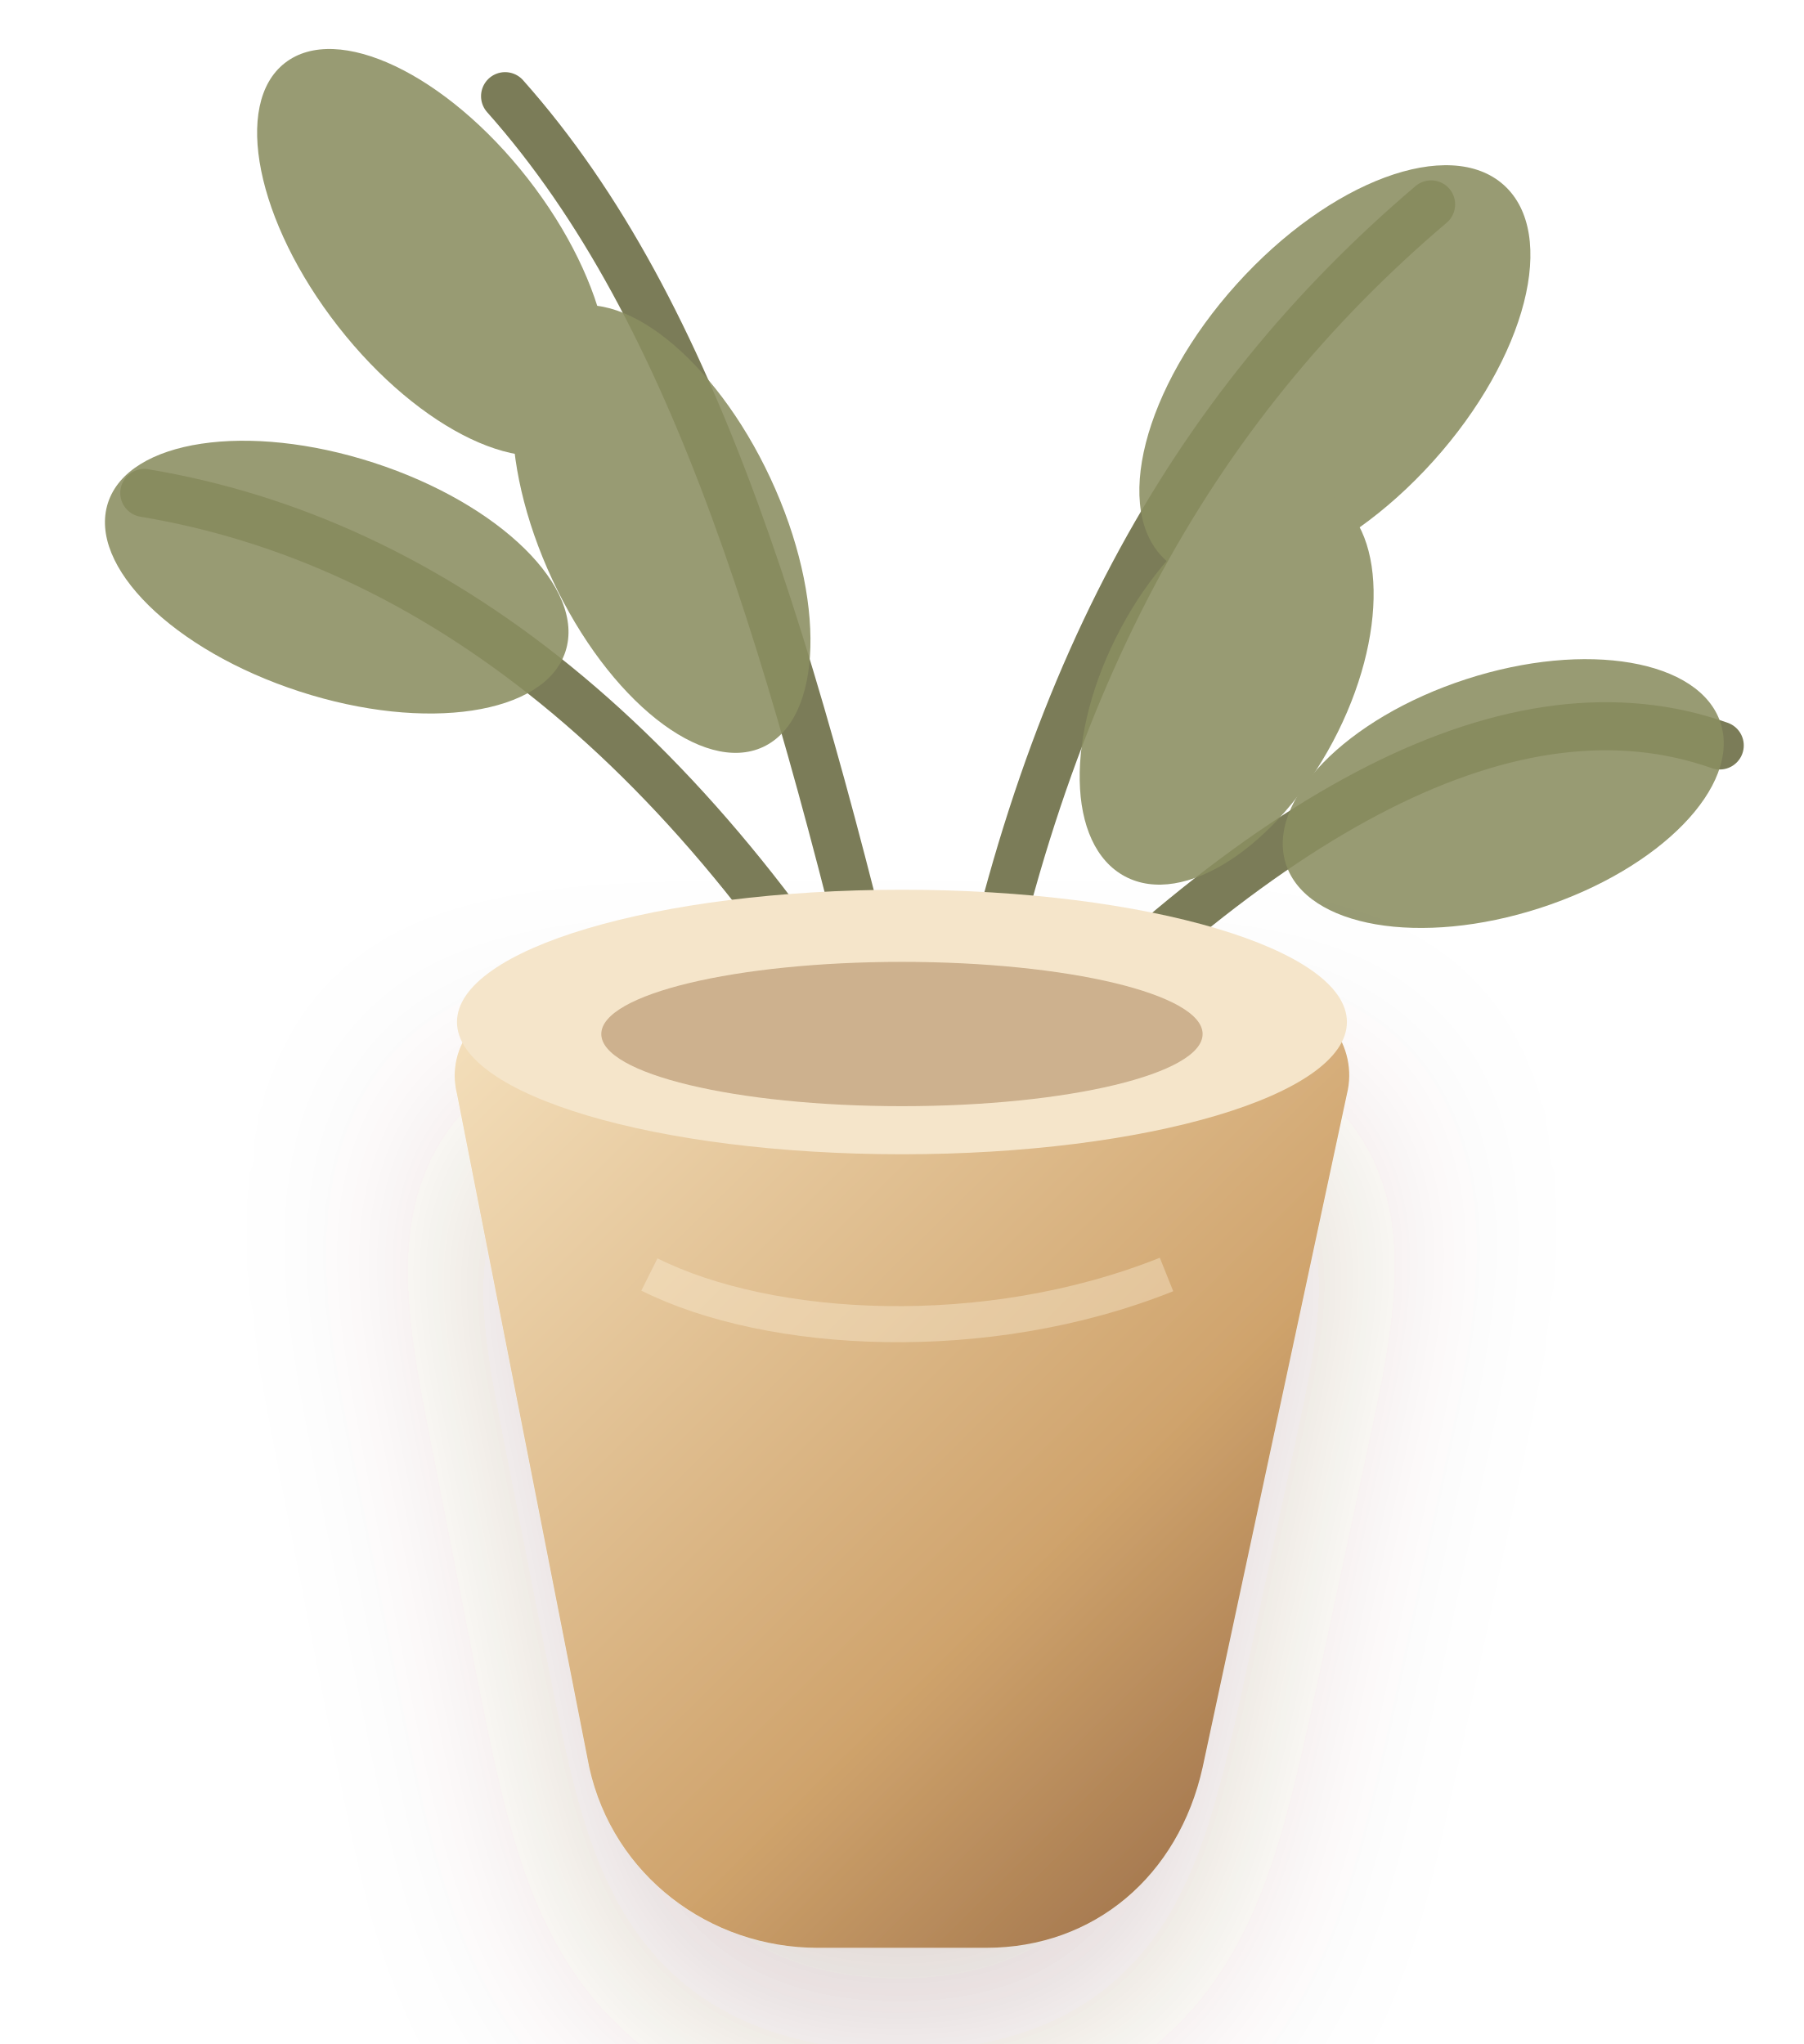
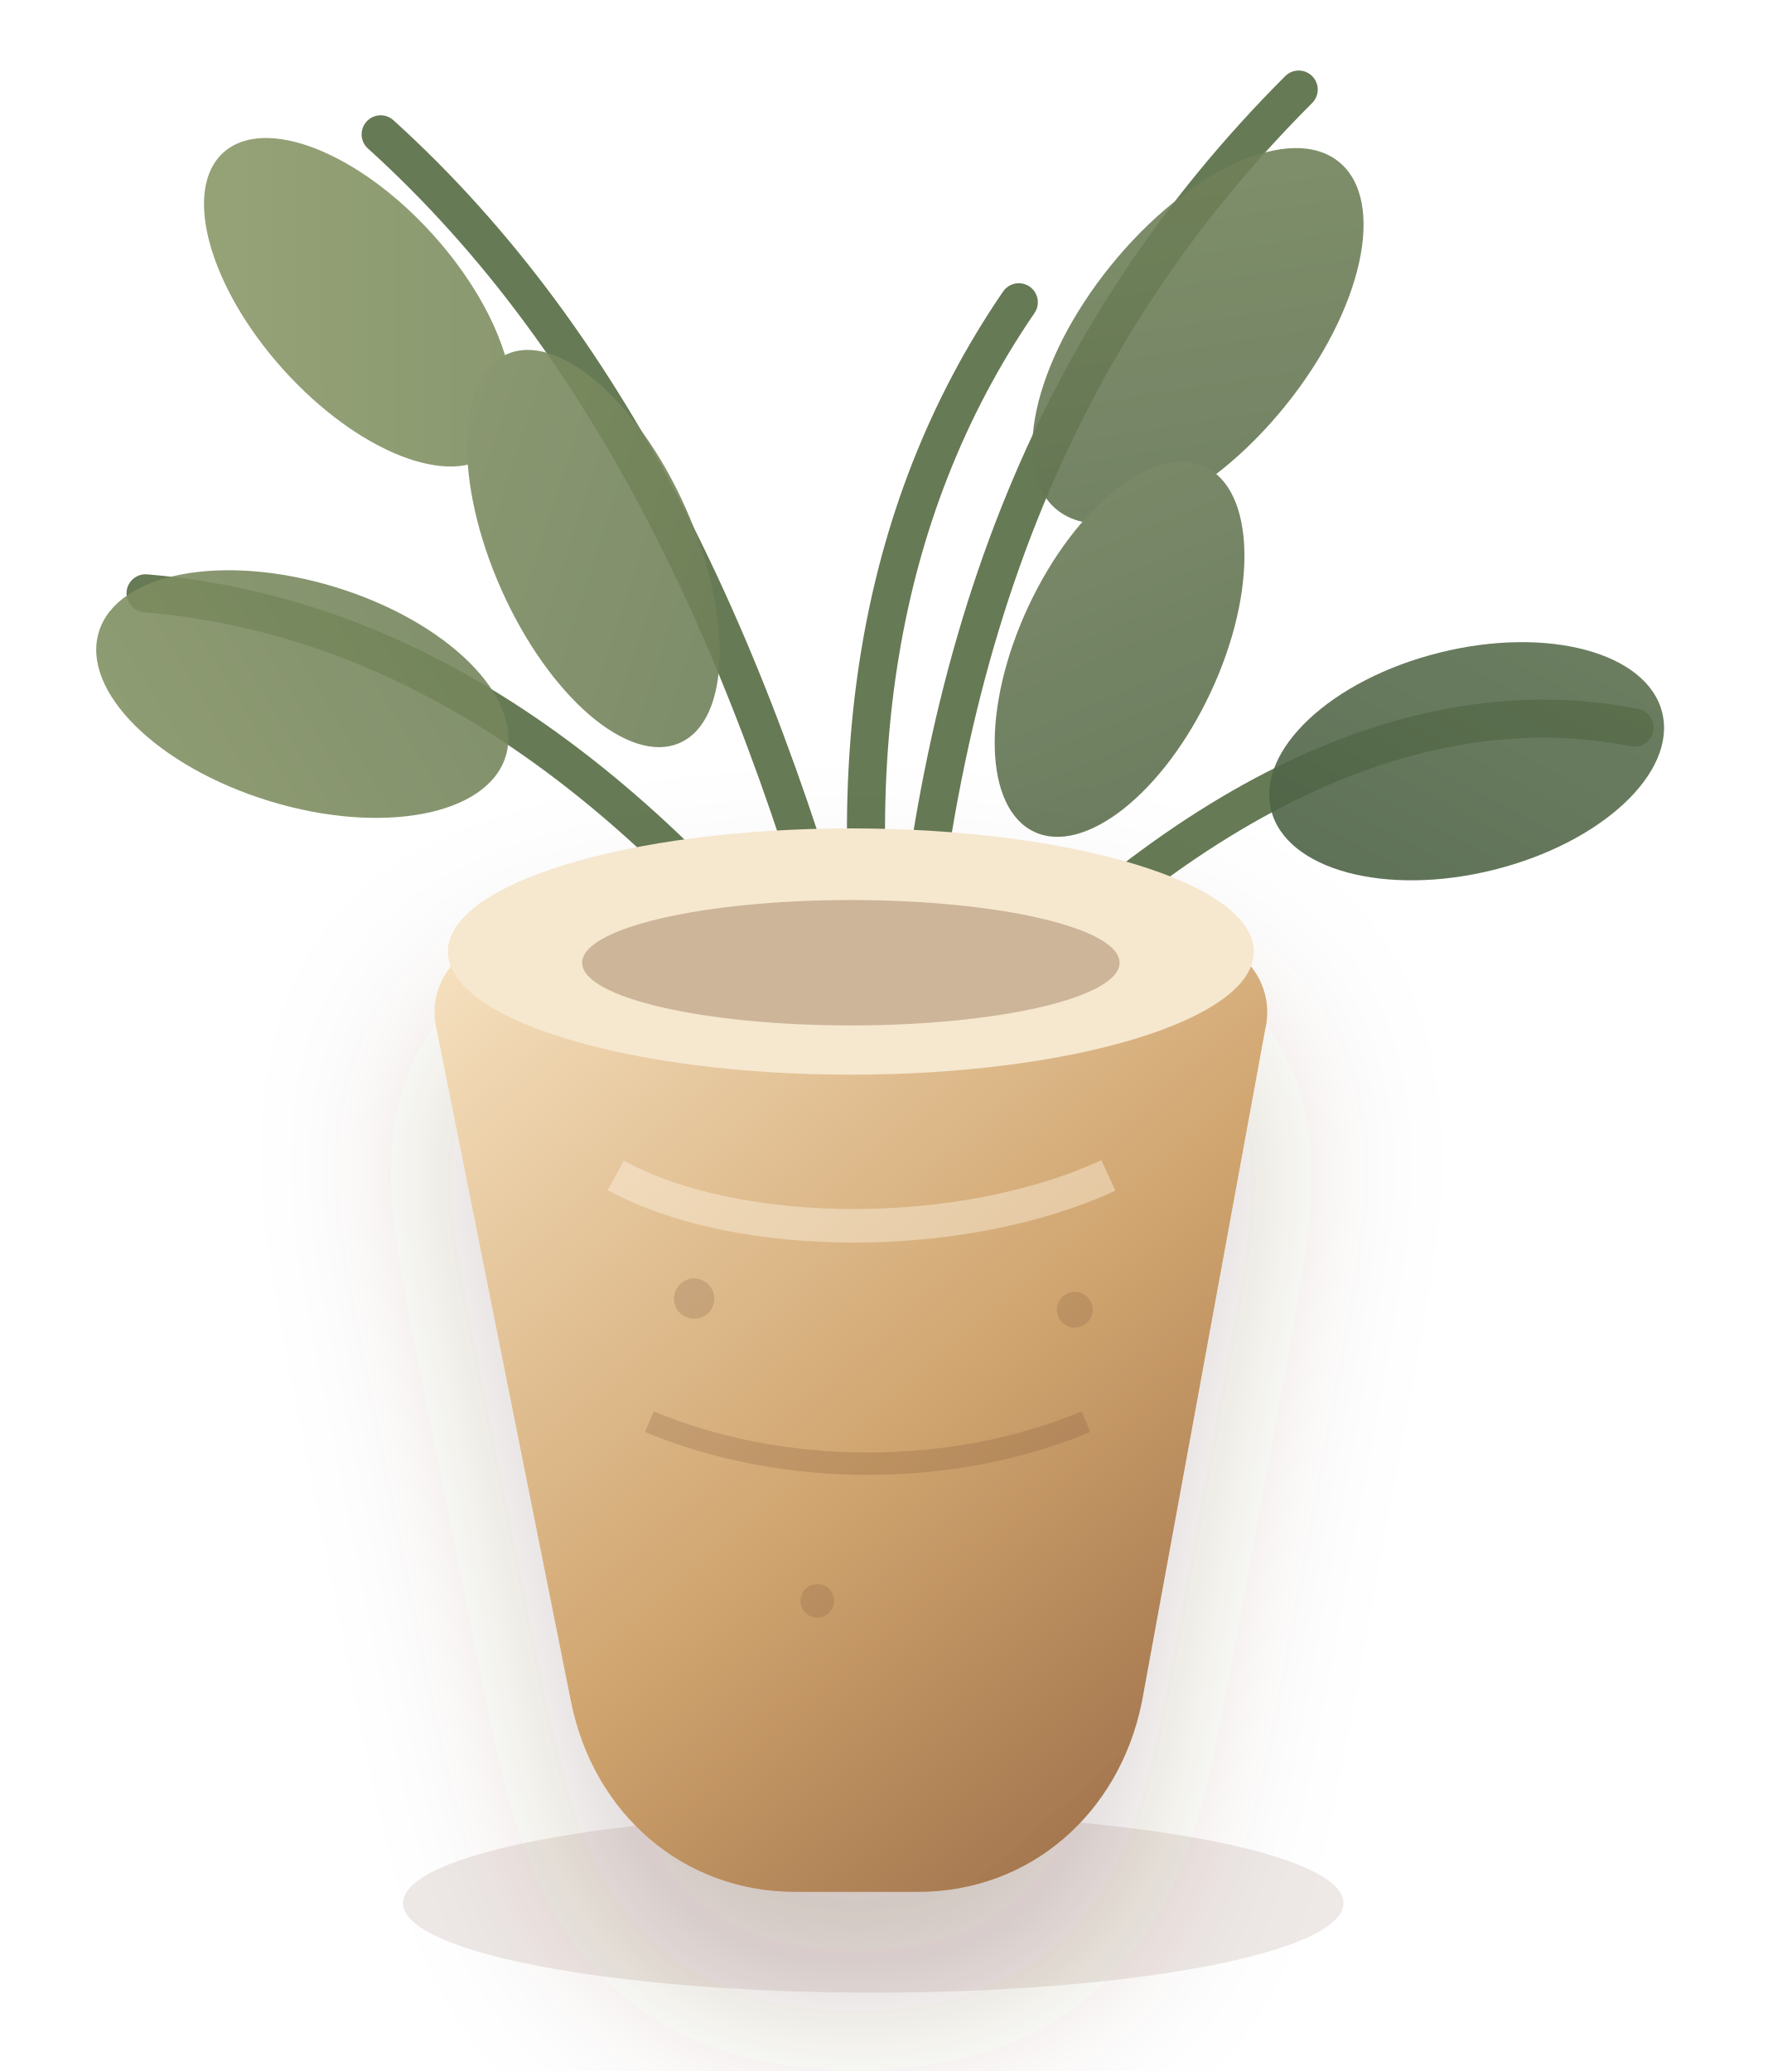
- <svg xmlns="http://www.w3.org/2000/svg" viewBox="0 0 150 170" role="img" aria-label="decorative vase with leaves">
+ <svg xmlns="http://www.w3.org/2000/svg" viewBox="0 0 160 185" role="img" aria-label="decorative vase with leaves">
  <defs>
-     <linearGradient id="vase" x1="41" x2="118" y1="82" y2="160" gradientUnits="userSpaceOnUse">
-       <stop offset="0" stop-color="#f4dfbb" />
-       <stop offset=".6" stop-color="#cfa36c" />
-       <stop offset="1" stop-color="#8b5e3c" />
+     <linearGradient id="stoneVase" x1="43" x2="118" y1="84" y2="170" gradientUnits="userSpaceOnUse">
+       <stop offset="0" stop-color="#f5dfbd" />
+       <stop offset=".52" stop-color="#cfa36d" />
+       <stop offset="1" stop-color="#8f6040" />
    </linearGradient>
-     <filter id="softShadow" x="-30%" y="-30%" width="160%" height="160%">
-       <feDropShadow dx="0" dy="9" stdDeviation="9" flood-color="#6b3d2e" flood-opacity=".2" />
+     <linearGradient id="leafGreen" x1="22" x2="130" y1="15" y2="112" gradientUnits="userSpaceOnUse">
+       <stop offset="0" stop-color="#8b9968" />
+       <stop offset=".55" stop-color="#677955" />
+       <stop offset="1" stop-color="#465d42" />
+     </linearGradient>
+     <filter id="softVaseShadow" x="-30%" y="-25%" width="160%" height="155%">
+       <feDropShadow dx="0" dy="11" stdDeviation="8" flood-color="#5d3522" flood-opacity=".2" />
    </filter>
  </defs>
-   <g fill="none" stroke="#7b7c58" stroke-linecap="round" stroke-width="4">
-     <path d="M75 92C66 54 58 26 42 8" />
-     <path d="M80 92c6-35 19-58 39-75" />
-     <path d="M76 94C58 62 36 45 12 41" />
-     <path d="M81 93c24-26 45-37 62-31" />
+   <ellipse cx="78" cy="170" rx="42" ry="8" fill="#6b3d2e" opacity=".12" />
+   <g fill="none" stroke="#667a55" stroke-linecap="round" stroke-width="3.4">
+     <path d="M77 94C68 59 55 31 34 12" />
+     <path d="M81 96c2-38 13-66 35-88" />
+     <path d="M77 96C58 70 37 55 13 53" />
+     <path d="M83 96c21-24 43-35 63-31" />
+     <path d="M79 94C75 69 78 46 91 27" />
  </g>
-   <g fill="#8a8e60" opacity=".88">
-     <ellipse cx="36" cy="21" rx="10" ry="20" transform="rotate(-38 36 21)" />
-     <ellipse cx="55" cy="44" rx="10" ry="20" transform="rotate(-25 55 44)" />
-     <ellipse cx="111" cy="31" rx="11" ry="21" transform="rotate(42 111 31)" />
-     <ellipse cx="102" cy="57" rx="10" ry="18" transform="rotate(28 102 57)" />
-     <ellipse cx="28" cy="48" rx="10" ry="20" transform="rotate(-72 28 48)" />
-     <ellipse cx="125" cy="66" rx="10" ry="19" transform="rotate(72 125 66)" />
+   <g fill="url(#leafGreen)" opacity=".9">
+     <ellipse cx="32" cy="27" rx="9" ry="18" transform="rotate(-42 32 27)" />
+     <ellipse cx="53" cy="49" rx="9" ry="19" transform="rotate(-24 53 49)" />
+     <ellipse cx="27" cy="62" rx="10" ry="19" transform="rotate(-73 27 62)" />
+     <ellipse cx="107" cy="30" rx="10" ry="20" transform="rotate(39 107 30)" />
+     <ellipse cx="100" cy="58" rx="9" ry="18" transform="rotate(25 100 58)" />
+     <ellipse cx="131" cy="68" rx="10" ry="18" transform="rotate(76 131 68)" />
  </g>
-   <path d="M45 83h61c4 0 7 4 6 8l-12 56c-2 9-9 15-18 15H68c-9 0-17-6-19-15L38 91c-1-4 2-8 7-8Z" fill="url(#vase)" filter="url(#softShadow)" />
-   <ellipse cx="75" cy="85" rx="37" ry="11" fill="#f5e5ca" />
-   <ellipse cx="75" cy="86" rx="25" ry="6" fill="#9b7044" opacity=".45" />
-   <path d="M54 106c10 5 28 6 43 0" fill="none" stroke="#fff5df" stroke-opacity=".36" stroke-width="3" />
+   <g filter="url(#softVaseShadow)">
+     <path d="M50 84h57c4 0 7 4 6 8l-11 60c-2 10-10 17-20 17H71c-10 0-18-7-20-17L39 92c-1-4 2-8 6-8h5Z" fill="url(#stoneVase)" />
+     <ellipse cx="76" cy="85" rx="36" ry="11" fill="#f6e7cf" />
+     <ellipse cx="76" cy="86" rx="24" ry="5.6" fill="#92704d" opacity=".42" />
+     <path d="M55 105c11 6 31 6 44 0" fill="none" stroke="#fff6e5" stroke-opacity=".42" stroke-width="3" />
+     <path d="M58 127c12 5 27 5 39 0" fill="none" stroke="#765036" stroke-opacity=".22" stroke-width="2" />
+     <g fill="#805c42" opacity=".24">
+       <circle cx="62" cy="116" r="1.8" />
+       <circle cx="96" cy="117" r="1.6" />
+       <circle cx="73" cy="143" r="1.5" />
+     </g>
+   </g>
</svg>
